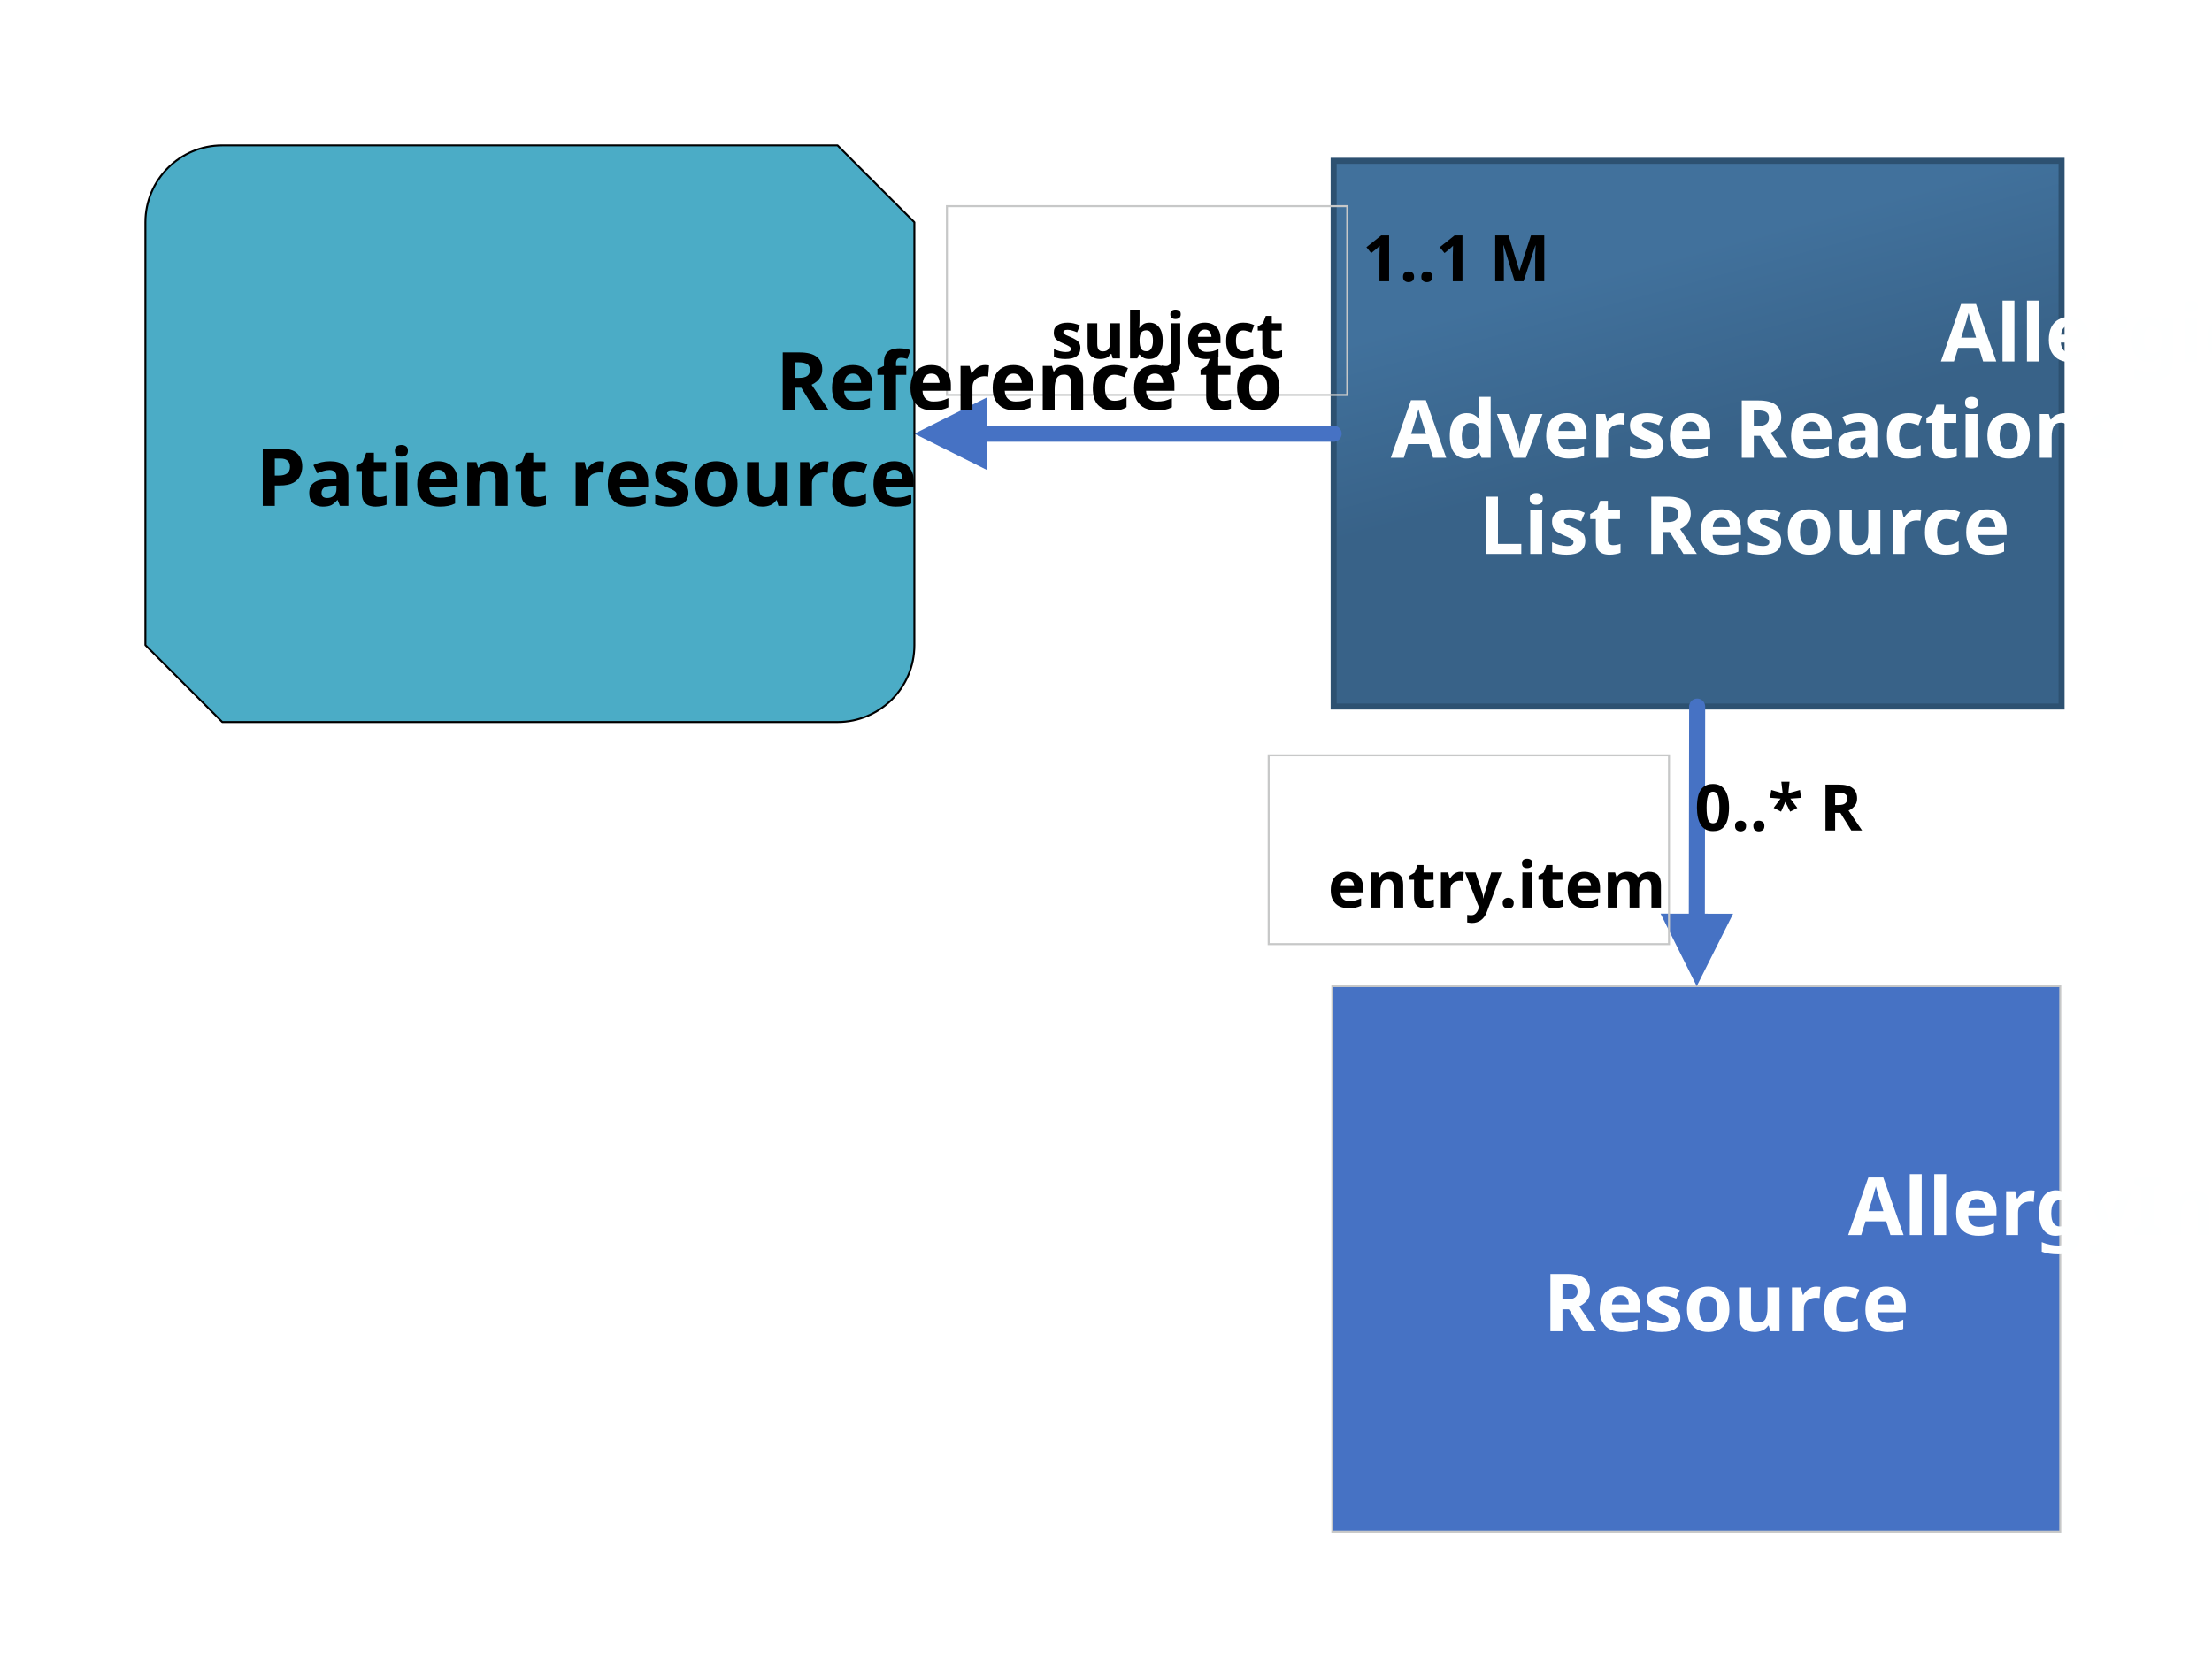
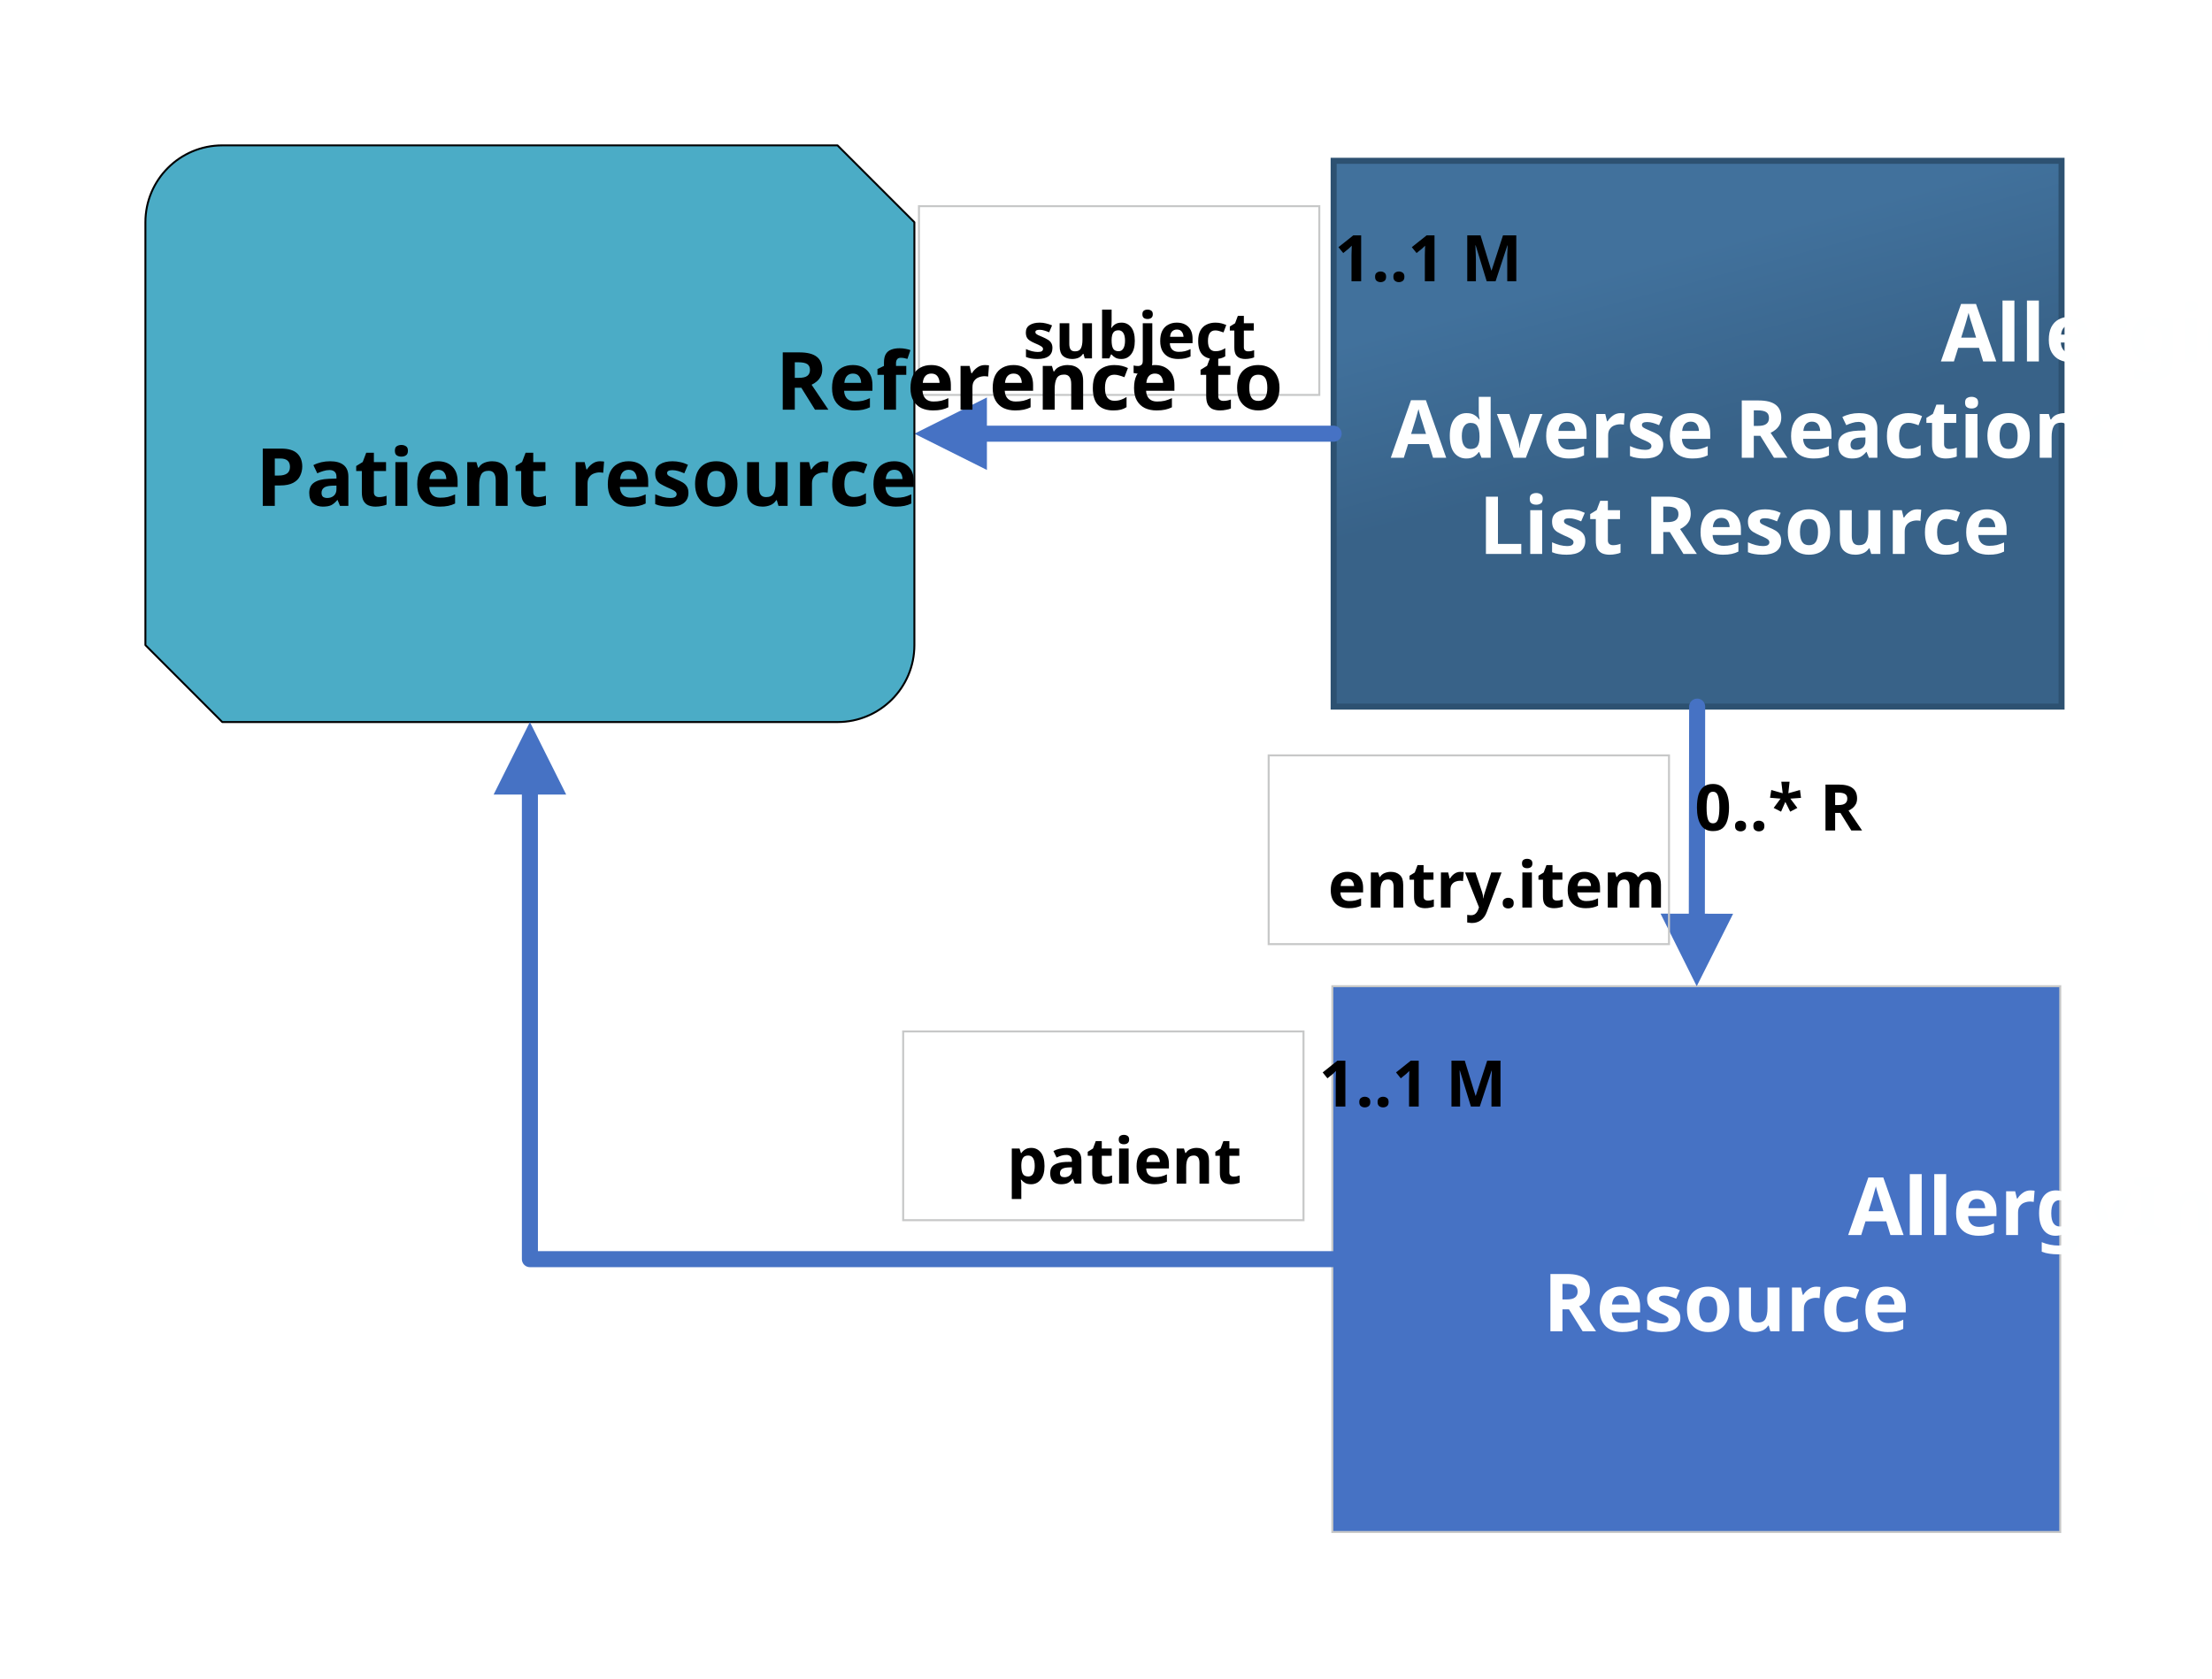
<svg xmlns="http://www.w3.org/2000/svg" xmlns:ns1="http://schemas.microsoft.com/visio/2003/SVGExtensions/" xmlns:xlink="http://www.w3.org/1999/xlink" width="3.829in" height="2.906in" viewBox="0 0 275.657 209.206" xml:space="preserve" color-interpolation-filters="sRGB" class="st11">
  <ns1:documentProperties ns1:langID="2057" ns1:metric="true" ns1:viewMarkup="false">
    <ns1:userDefs>
      <ns1:ud ns1:nameU="msvNoAutoConnect" ns1:val="VT0(1):26" />
    </ns1:userDefs>
  </ns1:documentProperties>
  <style type="text/css">
	
		.st1 {fill:url(#grad0-4);stroke:#2d5171;stroke-width:0.75}
		.st2 {fill:#feffff;font-family:Calibri;font-size:0.833em;font-weight:bold}
		.st3 {font-size:1em}
		.st4 {fill:#4672c4;stroke:#c7c8c8;stroke-width:0.25}
		.st5 {marker-end:url(#mrkr4-17);stroke:#4672c4;stroke-linecap:round;stroke-linejoin:round;stroke-width:2}
		.st6 {fill:#4672c4;fill-opacity:1;stroke:#4672c4;stroke-opacity:1;stroke-width:0.442}
		.st7 {fill:#4672c4;fill-opacity:0;stroke:#c7c8c8;stroke-width:0.25}
		.st8 {fill:#000000;font-family:Calibri;font-size:0.667em;font-weight:bold}
		.st9 {fill:#4bacc6;stroke:#000000;stroke-linecap:round;stroke-linejoin:round;stroke-width:0.24}
		.st10 {fill:#000000;font-family:Calibri;font-size:0.833em;font-weight:bold}
		.st11 {fill:none;fill-rule:evenodd;font-size:12px;overflow:visible;stroke-linecap:square;stroke-miterlimit:3}
	
	</style>
  <defs id="Patterns_And_Gradients">
    <linearGradient id="grad0-4" x1="0" y1="0" x2="1" y2="0" gradientTransform="rotate(250 0.5 0.5)">
      <stop offset="0" stop-color="#386288" stop-opacity="1" />
      <stop offset="0.48" stop-color="#386288" stop-opacity="1" />
      <stop offset="0.82" stop-color="#41719c" stop-opacity="1" />
    </linearGradient>
  </defs>
  <defs id="Markers">
    <g id="lend4">
      <path d="M 2 1 L 0 0 L 2 -1 L 2 1 " style="stroke:none" />
    </g>
    <marker id="mrkr4-17" class="st6" ns1:arrowType="4" ns1:arrowSize="2" ns1:setback="4.52" refX="-4.52" orient="auto" markerUnits="strokeWidth" overflow="visible">
      <use xlink:href="#lend4" transform="scale(-2.26,-2.26) " />
    </marker>
  </defs>
  <g ns1:mID="5" ns1:index="3" ns1:groupContext="foregroundPage">
    <ns1:pageProperties ns1:drawingScale="0.0393701" ns1:pageScale="0.0393701" ns1:drawingUnits="24" ns1:shadowOffsetX="8.50394" ns1:shadowOffsetY="-8.50394" />
    <ns1:layer ns1:name="Connector" ns1:index="0" />
    <a xlink:href="explore_allergies_and_adverse_reactions.html#mapping-for-allergies-and-adverse-reactions-list">
      <g id="shape1-1" ns1:mID="1" ns1:groupContext="shape" transform="translate(166.198,-121.133)">
        <ns1:custProps>
          <ns1:cp ns1:nameU="Row_1" ns1:lbl="title" ns1:type="0" ns1:langID="2057" ns1:val="VT4(Bundle)" />
        </ns1:custProps>
        <ns1:userDefs>
          <ns1:ud ns1:nameU="visVersion" ns1:val="VT0(15):26" />
          <ns1:ud ns1:nameU="visAltText" ns1:val="VT4(Bundle)" />
        </ns1:userDefs>
        <ns1:textBlock ns1:margins="rect(4,4,4,4)" ns1:tabSpace="42.5197" />
        <ns1:textRect cx="45.354" cy="175.19" width="90.71" height="68.031" />
        <rect x="0" y="141.174" width="90.709" height="68.031" class="st1" />
        <text x="18.5" y="166.19" class="st2" ns1:langID="2057">
          <ns1:paragraph ns1:horizAlign="1" />
          <ns1:tabList />Allergies and <tspan x="7.12" dy="1.2em" class="st3">Adverse Reactions<ns1:newlineChar />
          </tspan>
          <tspan x="18.07" dy="1.2em" class="st3">List Resource</tspan>
        </text>
      </g>
    </a>
-     <a xlink:href="explore_allergies_and_adverse_reactions.html#mapping-for-allergies-and-adverse-reactions-allergiyIntolerance">
+     <a xlink:href="explore_allergies_and_adverse_reactions.html#mapping-for-allergies-and-adverse-reactions-allergiyintolerance">
      <g id="shape2-8" ns1:mID="2" ns1:groupContext="shape" transform="translate(166.036,-18.25)">
        <ns1:custProps>
          <ns1:cp ns1:nameU="Row_1" ns1:lbl="title" ns1:type="0" ns1:langID="2057" ns1:val="VT4(Bundle)" />
        </ns1:custProps>
        <ns1:userDefs>
          <ns1:ud ns1:nameU="visVersion" ns1:val="VT0(15):26" />
          <ns1:ud ns1:nameU="visAltText" ns1:val="VT4(Bundle)" />
        </ns1:userDefs>
        <ns1:textBlock ns1:margins="rect(4,4,4,4)" ns1:tabSpace="42.5197" />
        <ns1:textRect cx="45.354" cy="175.19" width="90.71" height="68.031" />
        <rect x="0" y="141.174" width="90.709" height="68.031" class="st4" />
        <text x="7.11" y="172.19" class="st2" ns1:langID="2057">
          <ns1:paragraph ns1:horizAlign="1" />
          <ns1:tabList />AllergyIntolerance <tspan x="26.27" dy="1.2em" class="st3">Resource</tspan>
        </text>
      </g>
    </a>
    <g id="shape3-12" ns1:mID="3" ns1:groupContext="shape" ns1:layerMember="0" transform="translate(218.558,-121.133)">
      <ns1:userDefs>
        <ns1:ud ns1:nameU="visVersion" ns1:val="VT0(15):26" />
      </ns1:userDefs>
      <path d="M-7.06 209.21 L-7.1 235.02" class="st5" />
    </g>
-     <g id="shape4-18" ns1:mID="4" ns1:groupContext="shape" transform="translate(118.004,-159.982)">
+     <g id="shape4-18" ns1:mID="4" ns1:groupContext="shape" transform="translate(114.52,-159.982)">
      <ns1:textBlock ns1:margins="rect(4,4,4,4)" ns1:tabSpace="42.5197" />
      <ns1:textRect cx="24.945" cy="197.442" width="49.89" height="23.528" />
      <rect x="0" y="185.678" width="49.89" height="23.528" class="st7" />
      <text x="14.35" y="195.04" class="st8" ns1:langID="2057">
        <ns1:paragraph ns1:horizAlign="1" />
        <ns1:tabList />1..1 M<ns1:newlineChar />
        <tspan x="12.96" dy="1.2em" class="st3">subject</tspan>
      </text>
    </g>
    <g id="shape5-22" ns1:mID="5" ns1:groupContext="shape" transform="translate(158.099,-91.5256)">
      <ns1:textBlock ns1:margins="rect(4,4,4,4)" ns1:tabSpace="42.5197" />
      <ns1:textRect cx="24.945" cy="197.442" width="49.89" height="23.528" />
      <rect x="0" y="185.678" width="49.89" height="23.528" class="st7" />
      <text x="15.63" y="195.04" class="st8" ns1:langID="2057">
        <ns1:paragraph ns1:horizAlign="1" />
        <ns1:tabList />0..* R<ns1:newlineChar />
        <tspan x="7.38" dy="1.2em" class="st3">entry.item </tspan>
      </text>
    </g>
    <g id="shape6-26" ns1:mID="6" ns1:groupContext="shape" ns1:layerMember="0" transform="translate(166.198,-148.062)">
      <ns1:userDefs>
        <ns1:ud ns1:nameU="visVersion" ns1:val="VT0(15):26" />
      </ns1:userDefs>
      <path d="M0 202.12 L-43.21 202.12" class="st5" />
    </g>
    <a xlink:href="explore_allergies_and_adverse_reactions.html#patient-reference">
      <g id="shape7-31" ns1:mID="7" ns1:groupContext="shape" transform="translate(18.12,-119.211)">
        <ns1:userDefs>
          <ns1:ud ns1:nameU="CTypeTopLeftSnip" ns1:prompt="" ns1:val="VT0(0):5" />
          <ns1:ud ns1:nameU="CTypeTopRightSnip" ns1:prompt="" ns1:val="VT0(1):5" />
          <ns1:ud ns1:nameU="CTypeBotLeftSnip" ns1:prompt="" ns1:val="VT0(1):5" />
          <ns1:ud ns1:nameU="CTypeBotRightSnip" ns1:prompt="" ns1:val="VT0(0):5" />
          <ns1:ud ns1:nameU="CornerLockHoriz" ns1:prompt="" ns1:val="VT0(0):5" />
          <ns1:ud ns1:nameU="CornerLockVert" ns1:prompt="" ns1:val="VT0(0):5" />
          <ns1:ud ns1:nameU="CornerLockDiag" ns1:prompt="" ns1:val="VT0(0):5" />
          <ns1:ud ns1:nameU="TopLeftOffset" ns1:prompt="" ns1:val="VT0(0.15748031496063):24" />
          <ns1:ud ns1:nameU="TopRightOffset" ns1:prompt="" ns1:val="VT0(0.15748031496063):24" />
          <ns1:ud ns1:nameU="BotLeftOffset" ns1:prompt="" ns1:val="VT0(0.15748031496063):24" />
          <ns1:ud ns1:nameU="BotRightOffset" ns1:prompt="" ns1:val="VT0(0.15748031496063):24" />
          <ns1:ud ns1:nameU="visVersion" ns1:prompt="" ns1:val="VT0(15):26" />
          <ns1:ud ns1:nameU="TopLeftOffset" ns1:prompt="" ns1:val="VT0(0.13310171124648):1" />
          <ns1:ud ns1:nameU="TopRightOffset" ns1:prompt="" ns1:val="VT0(0.13310171124649):1" />
          <ns1:ud ns1:nameU="BotLeftOffset" ns1:prompt="" ns1:val="VT0(0.13310171124648):1" />
          <ns1:ud ns1:nameU="BotRightOffset" ns1:prompt="" ns1:val="VT0(0.13310171124649):1" />
        </ns1:userDefs>
        <ns1:textBlock ns1:margins="rect(4,4,4,4)" ns1:tabSpace="42.5197" />
        <ns1:textRect cx="47.917" cy="173.268" width="95.84" height="71.875" />
        <path d="M9.58 209.21 L86.25 209.21 A9.583 9.583 -180 0 0 95.83 199.62 L95.83 146.91 L86.25 137.33 L9.58 137.33         A9.583 9.583 -180 0 0 0 146.91 L0 199.62 L9.58 209.21 Z" class="st9" />
        <text x="21.35" y="170.27" class="st10" ns1:langID="2057">
          <ns1:paragraph ns1:horizAlign="1" />
          <ns1:tabList />Reference to <ns1:newlineChar />
          <tspan x="13.72" dy="1.2em" class="st3">Patient resource </tspan>
        </text>
      </g>
    </a>
+     <g id="shape8-35" ns1:mID="8" ns1:groupContext="shape" ns1:layerMember="0" transform="translate(166.036,-52.2657)">
+       <ns1:userDefs>
+         <ns1:ud ns1:nameU="visVersion" ns1:val="VT0(15):26" />
+       </ns1:userDefs>
+       <path d="M0 209.21 L-100 209.21 L-100 151.3" class="st5" />
+     </g>
+     <g id="shape9-40" ns1:mID="9" ns1:groupContext="shape" transform="translate(112.552,-57.1181)">
+       <ns1:textBlock ns1:margins="rect(4,4,4,4)" ns1:tabSpace="42.5197" />
+       <ns1:textRect cx="24.945" cy="197.442" width="49.89" height="23.528" />
+       <rect x="0" y="185.678" width="49.89" height="23.528" class="st7" />
+       <text x="14.35" y="195.04" class="st8" ns1:langID="2057">
+         <ns1:paragraph ns1:horizAlign="1" />
+         <ns1:tabList />1..1 M<ns1:newlineChar />
+         <tspan x="12.91" dy="1.2em" class="st3">patient</tspan>
+       </text>
+     </g>
  </g>
</svg>
